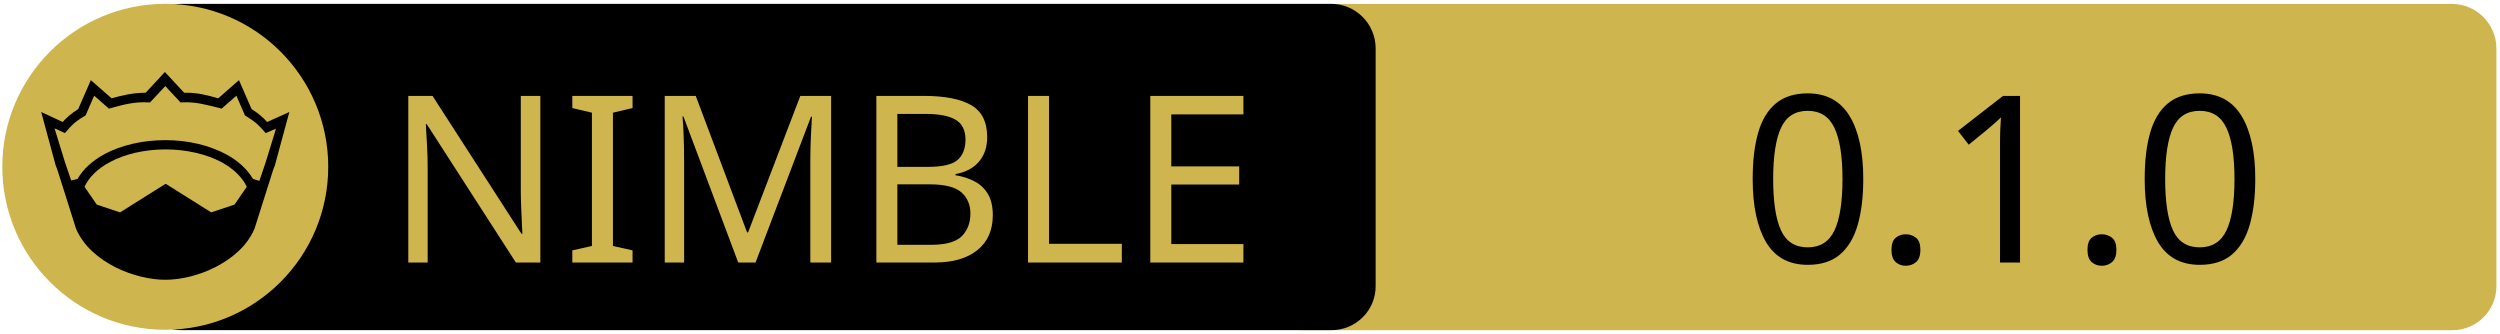
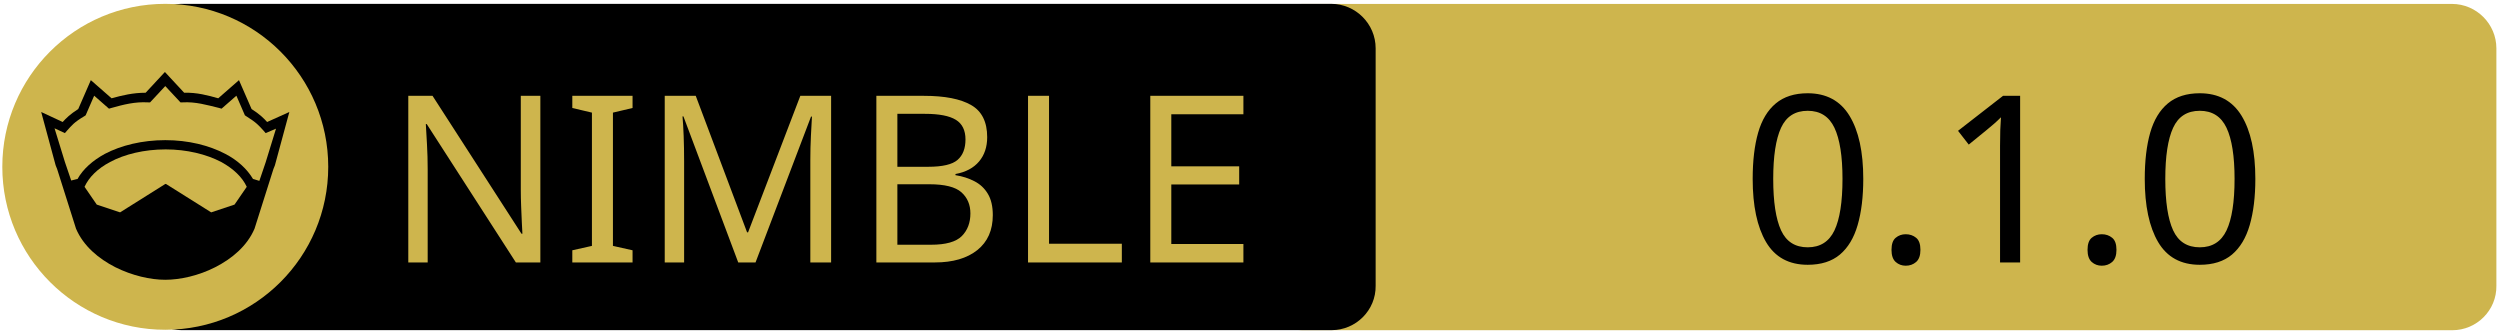
<svg xmlns="http://www.w3.org/2000/svg" xmlns:xlink="http://www.w3.org/1999/xlink" width="675" height="90" xml:space="preserve" version="1.1">
  <a xlink:href="https://github.com/oswjk/nimlevenshtein">
    <g>
      <path fill="#CEB54D" id="svg_15" d="m662.123,89.159l-310.5,0c-6.6,0 -12,-5.4 -12,-12l0,-64.1c0,-6.6 5.4,-12 12,-12l310.4,0c6.6,0 12,5.4 12,12l0,64.1c0.1,6.6 -5.3,12 -11.9,12z" />
      <path id="svg_1" d="m359.524,89.139l-310.5,0c-6.6,0 -12,-5.4 -12,-12l0,-64.1c0,-6.6 5.4,-12 12,-12l310.4,0c6.6,0 12,5.4 12,12l0,64.1c0.1,6.6 -5.3,12 -11.9,12z" />
      <rect id="svg_2" fill="none" height="45.9" width="315.3" class="st0" y="24.539" x="60.224" />
      <circle id="svg_4" fill="#CEB54D" r="44" cy="45.039" cx="44.624" class="st1" />
      <g id="XMLID_4_">
        <path id="svg_5" d="m78.124,30.239l-3.9,14.4l-0.4,1l-5.1,16.1c0,0 0,0 0,0c-2,4.7 -6.1,8.1 -10.6,10.4c-4.5,2.3 -9.5,3.4 -13.5,3.4c-4,0 -8.9,-1.1 -13.5,-3.4c-4.5,-2.3 -8.6,-5.7 -10.6,-10.4c0,0 0,0 0,0l-5.1,-16.1l-0.4,-1l-3.9,-14.4l5.8,2.7c0.9,-1 2,-2.1 4.2,-3.5l3.4,-7.8l5.6,4.9c2.9,-0.8 5.8,-1.5 9.2,-1.5l5.2,-5.6l5.2,5.6c3.4,-0.1 6.4,0.7 9.2,1.5l5.6,-4.9l3.4,7.8c2.2,1.4 3.3,2.5 4.2,3.5l6,-2.7z" />
        <g id="XMLID_6_">
          <g id="svg_6">
            <path id="svg_7" fill="#CEB54D" d="m66.624,50.439l-3.3,4.8l-6.3,2.1l-12.1,-7.6c-0.1,-0.1 -0.3,-0.1 -0.4,0l-12.1,7.6l-6.3,-2.1l-3.3,-4.8c1.2,-2.6 3.5,-4.9 6.9,-6.7c3.9,-2.1 9.2,-3.4 15,-3.4c5.7,0 11,1.3 15,3.4c3.3,1.8 5.7,4.1 6.9,6.7z" class="st1" />
          </g>
          <g id="svg_8" />
        </g>
        <g id="XMLID_5_">
          <g id="svg_9">
            <path id="svg_10" fill="#CEB54D" d="m74.524,34.739l-2.8,9.1l-1.7,5l-1.6,-0.5c0,0 -0.1,0 -0.1,0c-1.6,-2.7 -4.2,-5.1 -7.5,-6.8c-4.4,-2.3 -10,-3.7 -16.2,-3.7c-6.2,0 -11.9,1.4 -16.3,3.7c-3.3,1.8 -5.9,4.1 -7.4,6.8c0,0 -0.1,0 -0.1,0l-1.6,0.4l-1.7,-5l-2.8,-9.1l2.8,1.3l0.6,-0.7c1.2,-1.3 1.8,-2.2 4.7,-3.9l0.3,-0.2l2.3,-5.3l4,3.5l0.7,-0.2c3.2,-0.9 6.3,-1.7 9.8,-1.5l0.6,0l4.1,-4.4l4.1,4.4l0.6,0c3.5,-0.2 6.5,0.7 9.8,1.5l0.7,0.2l4,-3.5l2.3,5.3l0.3,0.2c2.9,1.8 3.5,2.6 4.7,3.9l0.6,0.7l2.8,-1.2z" class="st1" />
          </g>
          <g id="svg_11" />
        </g>
      </g>
-       <text x="-442" y="-350" id="svg_16" font-size="63px" font-family="'PT Sans Caption'" fill="#CEB54D" class="st1 st2 st3" transform="matrix(1 0 0 1 546.13 420.879)">NIMBLE</text>
-       <text x="-76.0" y="-350" id="svg_17" font-size="63px" font-family="'PT Sans Caption'" fill="#000000" class="st1 st2 st3" transform="matrix(1 0 0 1 546.13 420.879)">0.1.0</text>
+       <text x="-442" y="-350.021" id="svg_16" font-size="63px" font-family="'PT Sans Caption'" fill="#CEB54D" class="st1 st2 st3" transform="matrix(1 0 0 1 546.13 420.879)">NIMBLE</text>
+       <text x="-76.0" y="-350.012" id="svg_17" font-size="63.012px" font-family="'PT Sans Caption'" fill="#000000" class="st1 st2 st3" transform="matrix(1 0 0 1 546.13 420.879)">0.1.0</text>
    </g>
  </a>
</svg>
